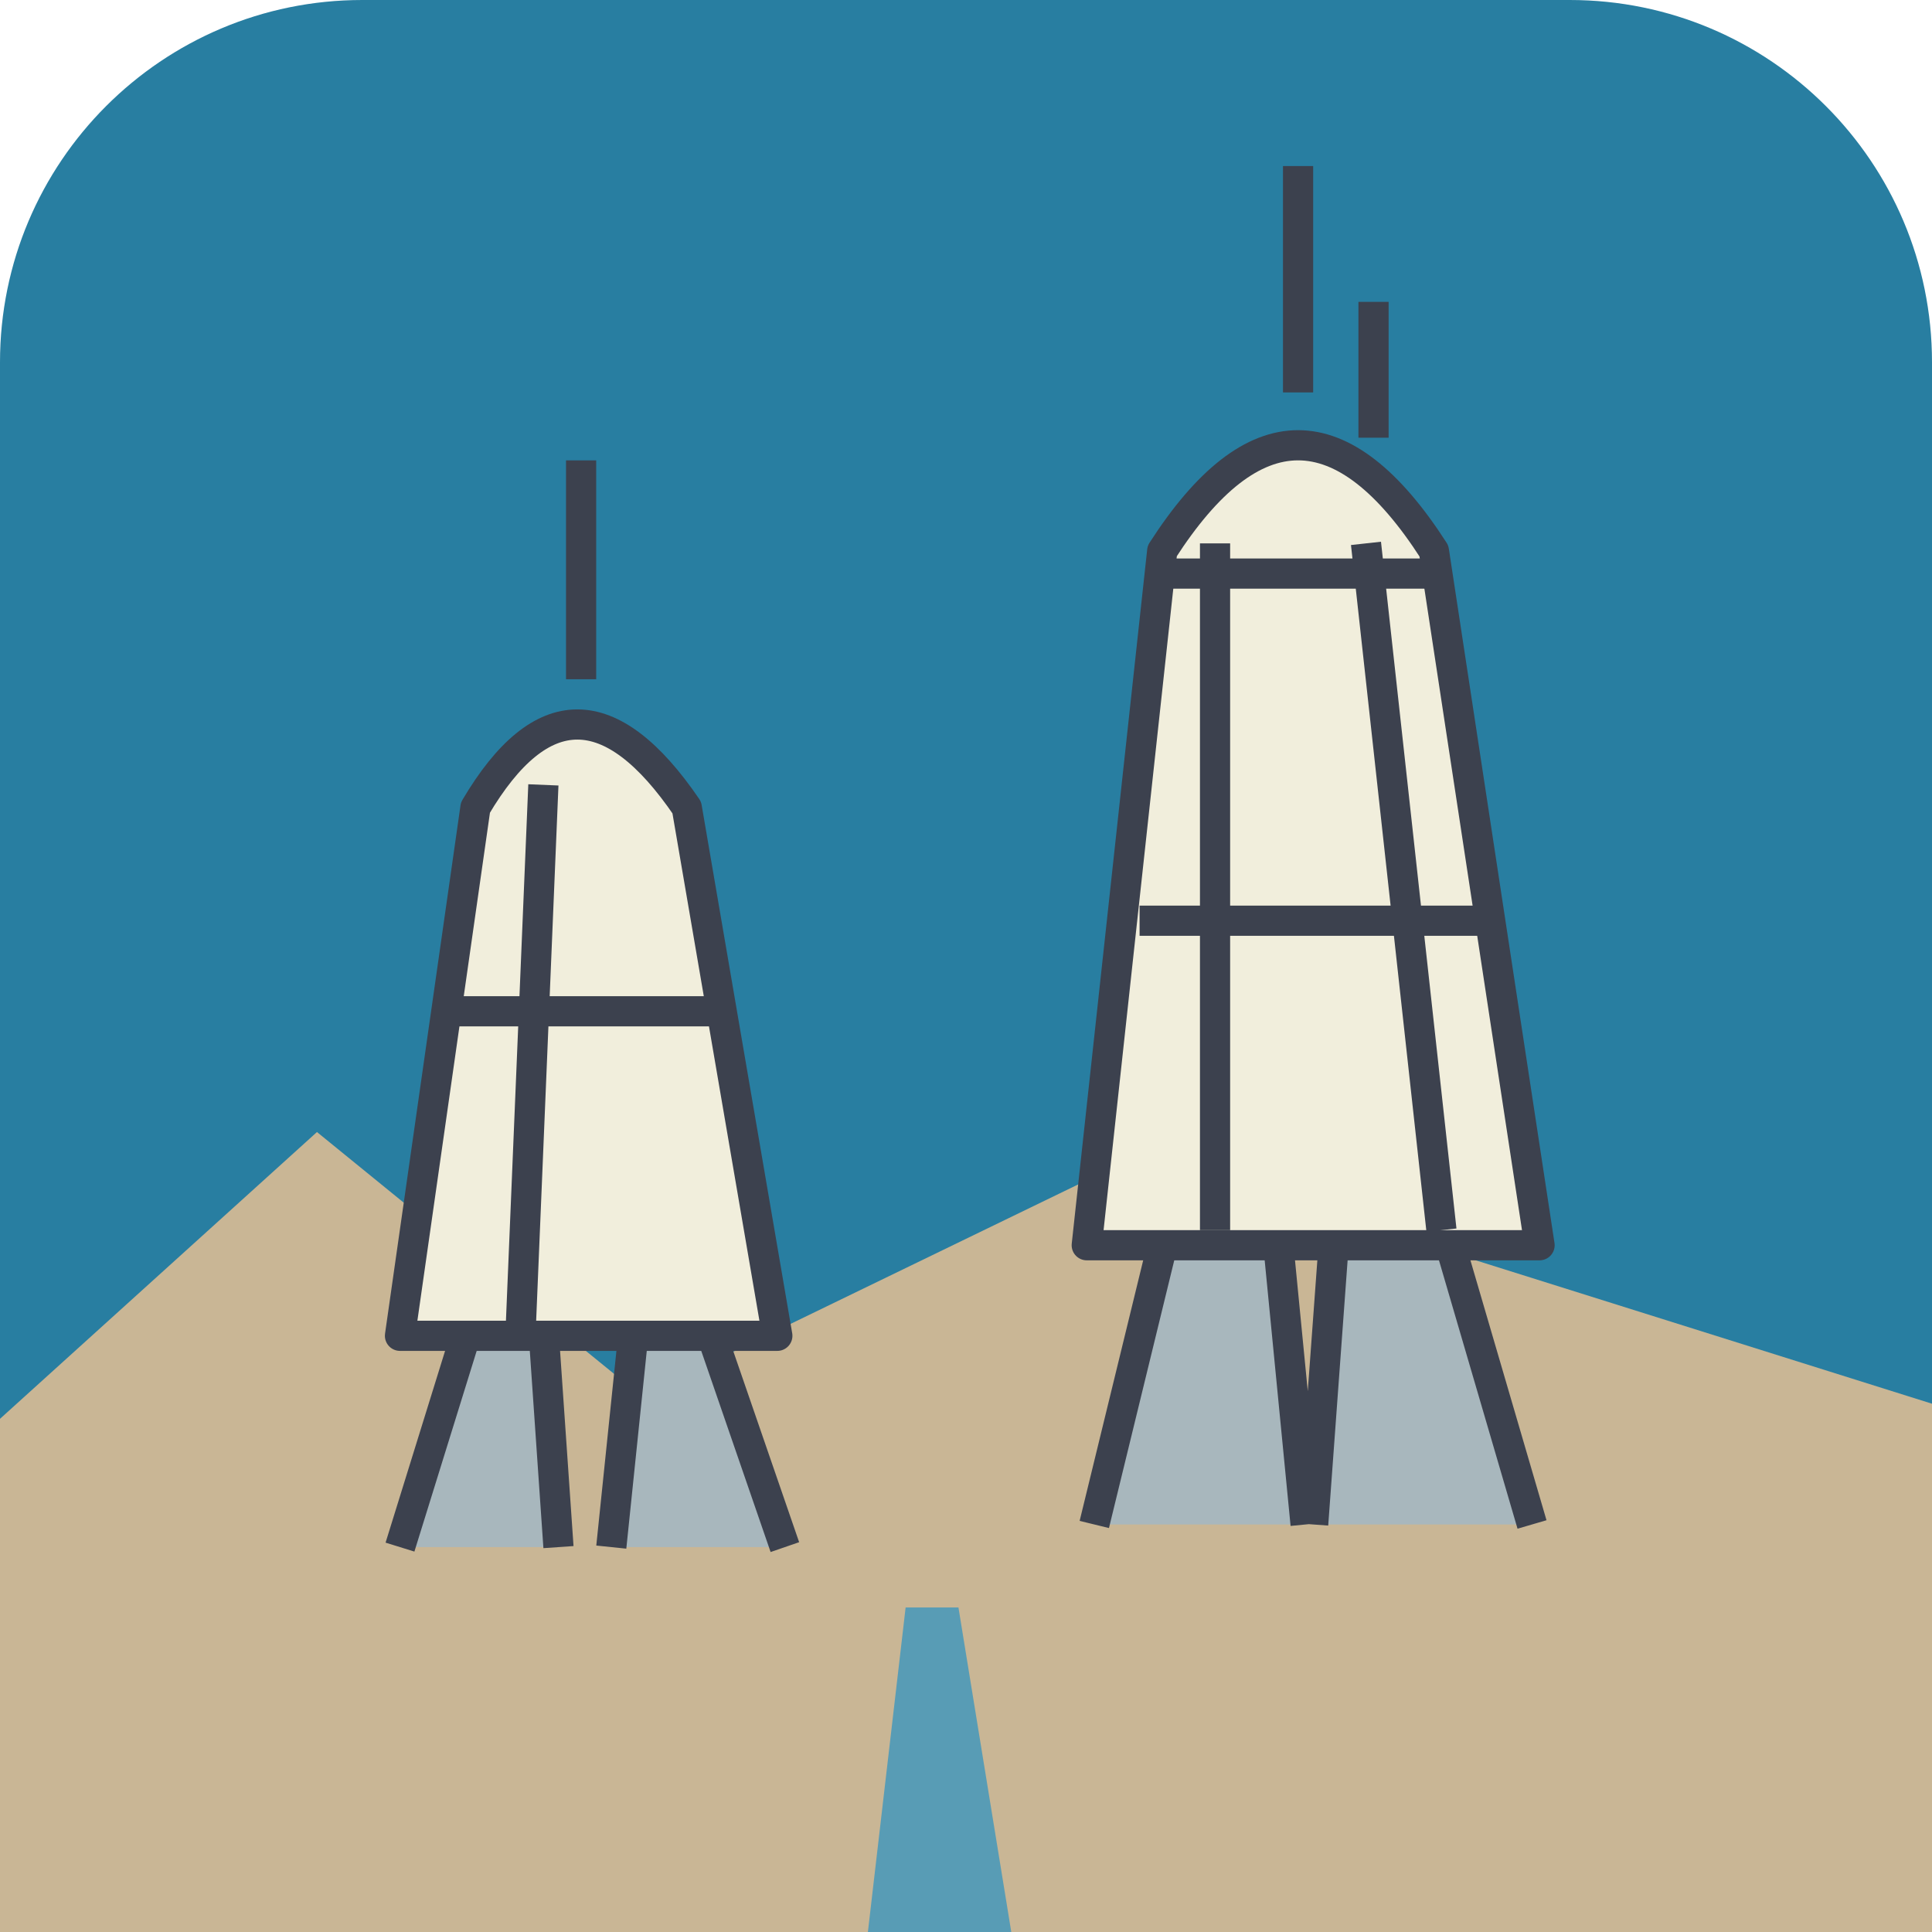
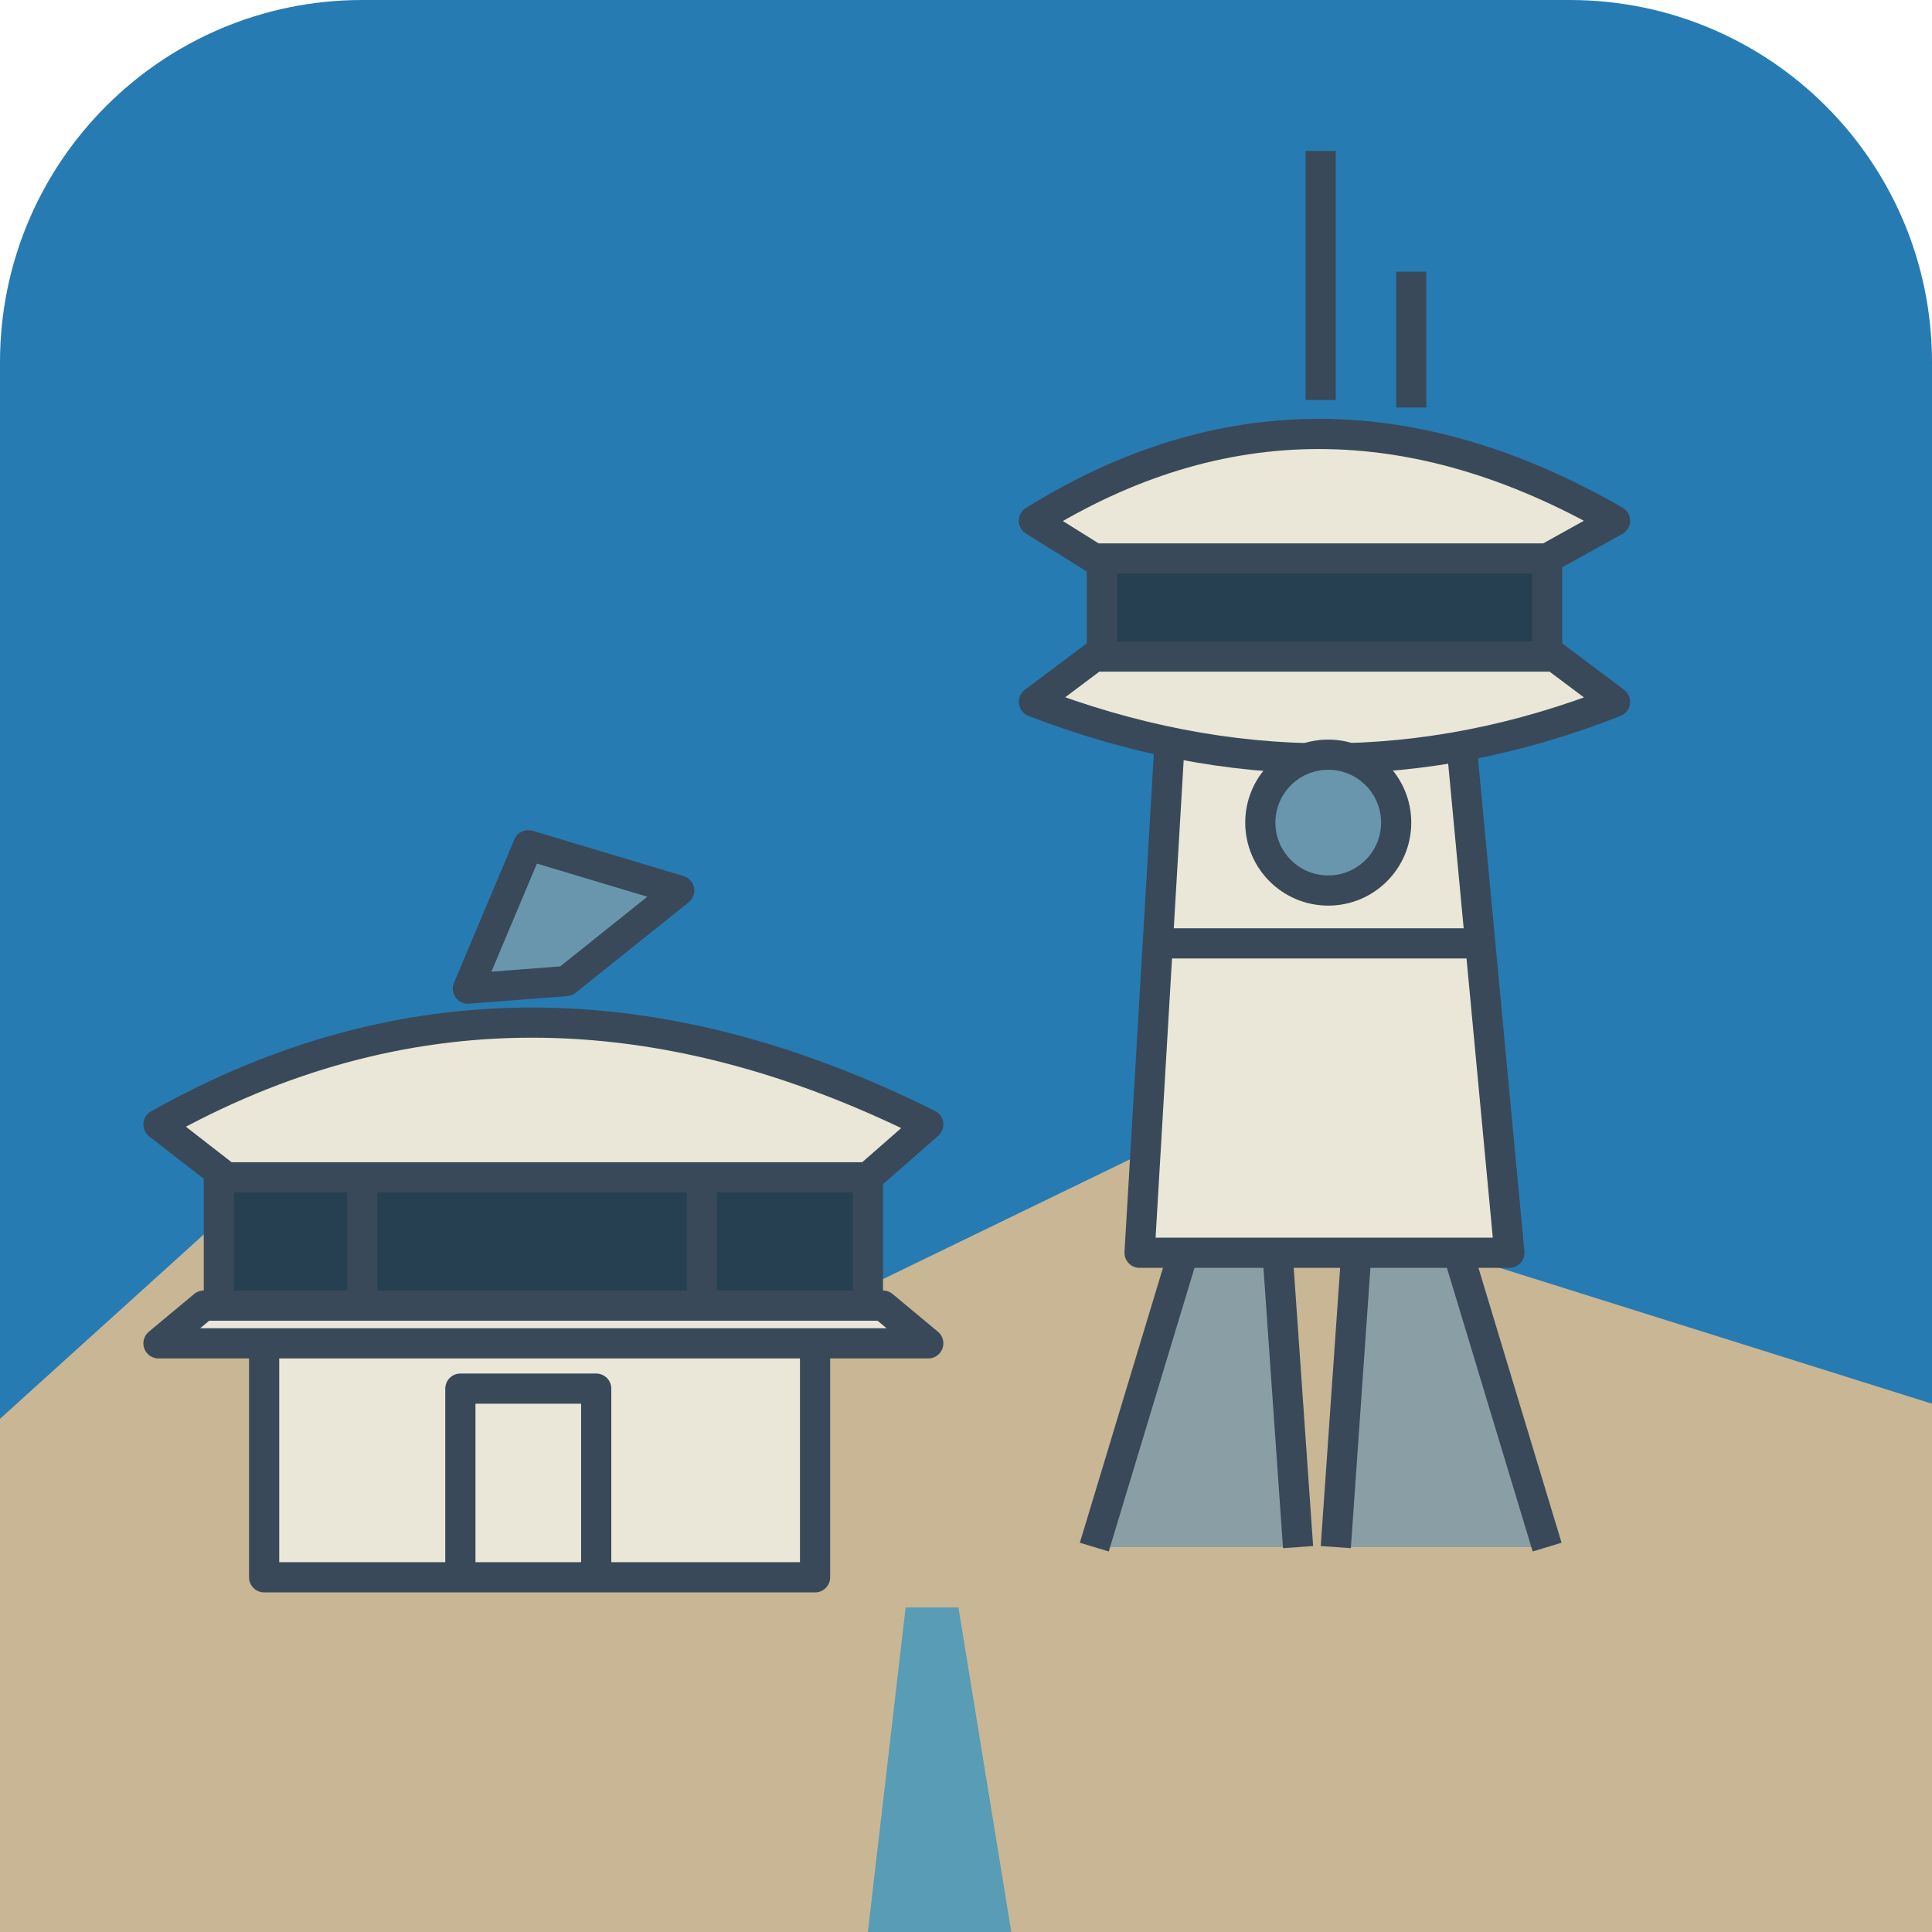
<svg xmlns="http://www.w3.org/2000/svg" width="256" height="256" viewBox="0 0 256 256">
-   <rect width="256" height="256" rx="48" fill="#287ea1" />
+   <rect width="256" height="256" rx="48" fill="#277bb3" />
  <path d="M0 188 42 150 85 185 151 153 256 186V256H0" fill="#c9b695" />
-   <g stroke="#3c414e" stroke-width="4" stroke-linejoin="round">
-     <path d="m145 202 10-41h14l4 41m30 0-12-41h-14l-3 41" fill="#a8b7bd" />
-     <path d="m144 165 10-92q18-28 36 0l14 92Z" fill="#f1eedc" />
-     <path d="M155 76h34M151 122h45M161 72v91m20-91 10 91" fill="none" />
-     <path d="M172 52V22m10 36V40" />
-     <path d="m53 205 9-29h10l2 29m30 0-10-29H84l-3 29" fill="#a8b7bd" />
-     <path d="m53 177 10-70q13-22 28 0l12 70Z" fill="#f1eedc" />
-     <path d="M77 90V61M60 134h36m-24-30-3 72" fill="none" />
+   <g stroke="#394959" stroke-width="4" stroke-linejoin="round">
+     <path d="m145 205 13-43h11l3 43m33 0-13-43h-12l-3 43" fill="#8a9fa5" />
+     <path d="m151 166 5-85h36l8 85Z" fill="#eae7d8" />
+     <path d="M146 69q28-15 59 0v20q-30 12-59 0Z" fill="#263f51" />
+     <path d="M137 69q37-23 77 0l-9 5h-60Zm8 18h61l8 6q-38 15-77 0Z" fill="#eae7d8" />
+     <path d="M175 53V20m12 34V36M153 125h44" fill="none" />
+     <circle cx="176" cy="109" r="9" fill="#6996ac" />
+     <path d="M35 170h73v39H35Z" fill="#eae7d8" />
+     <path d="M29 150h86v24H29Z" fill="#263f51" />
+     <path d="M21 149q48-27 102 0l-8 7H30Zm6 24h90l6 5H21Z" fill="#eae7d8" />
+     <path d="M61 208v-24h18v24M48 157v16m45-16v16" fill="none" />
+     <path d="m62 131 8-19 20 6-15 12Z" fill="#6996ac" />
  </g>
  <path d="m115 256 5-43h7l7 43" fill="#589cb5" />
</svg>
